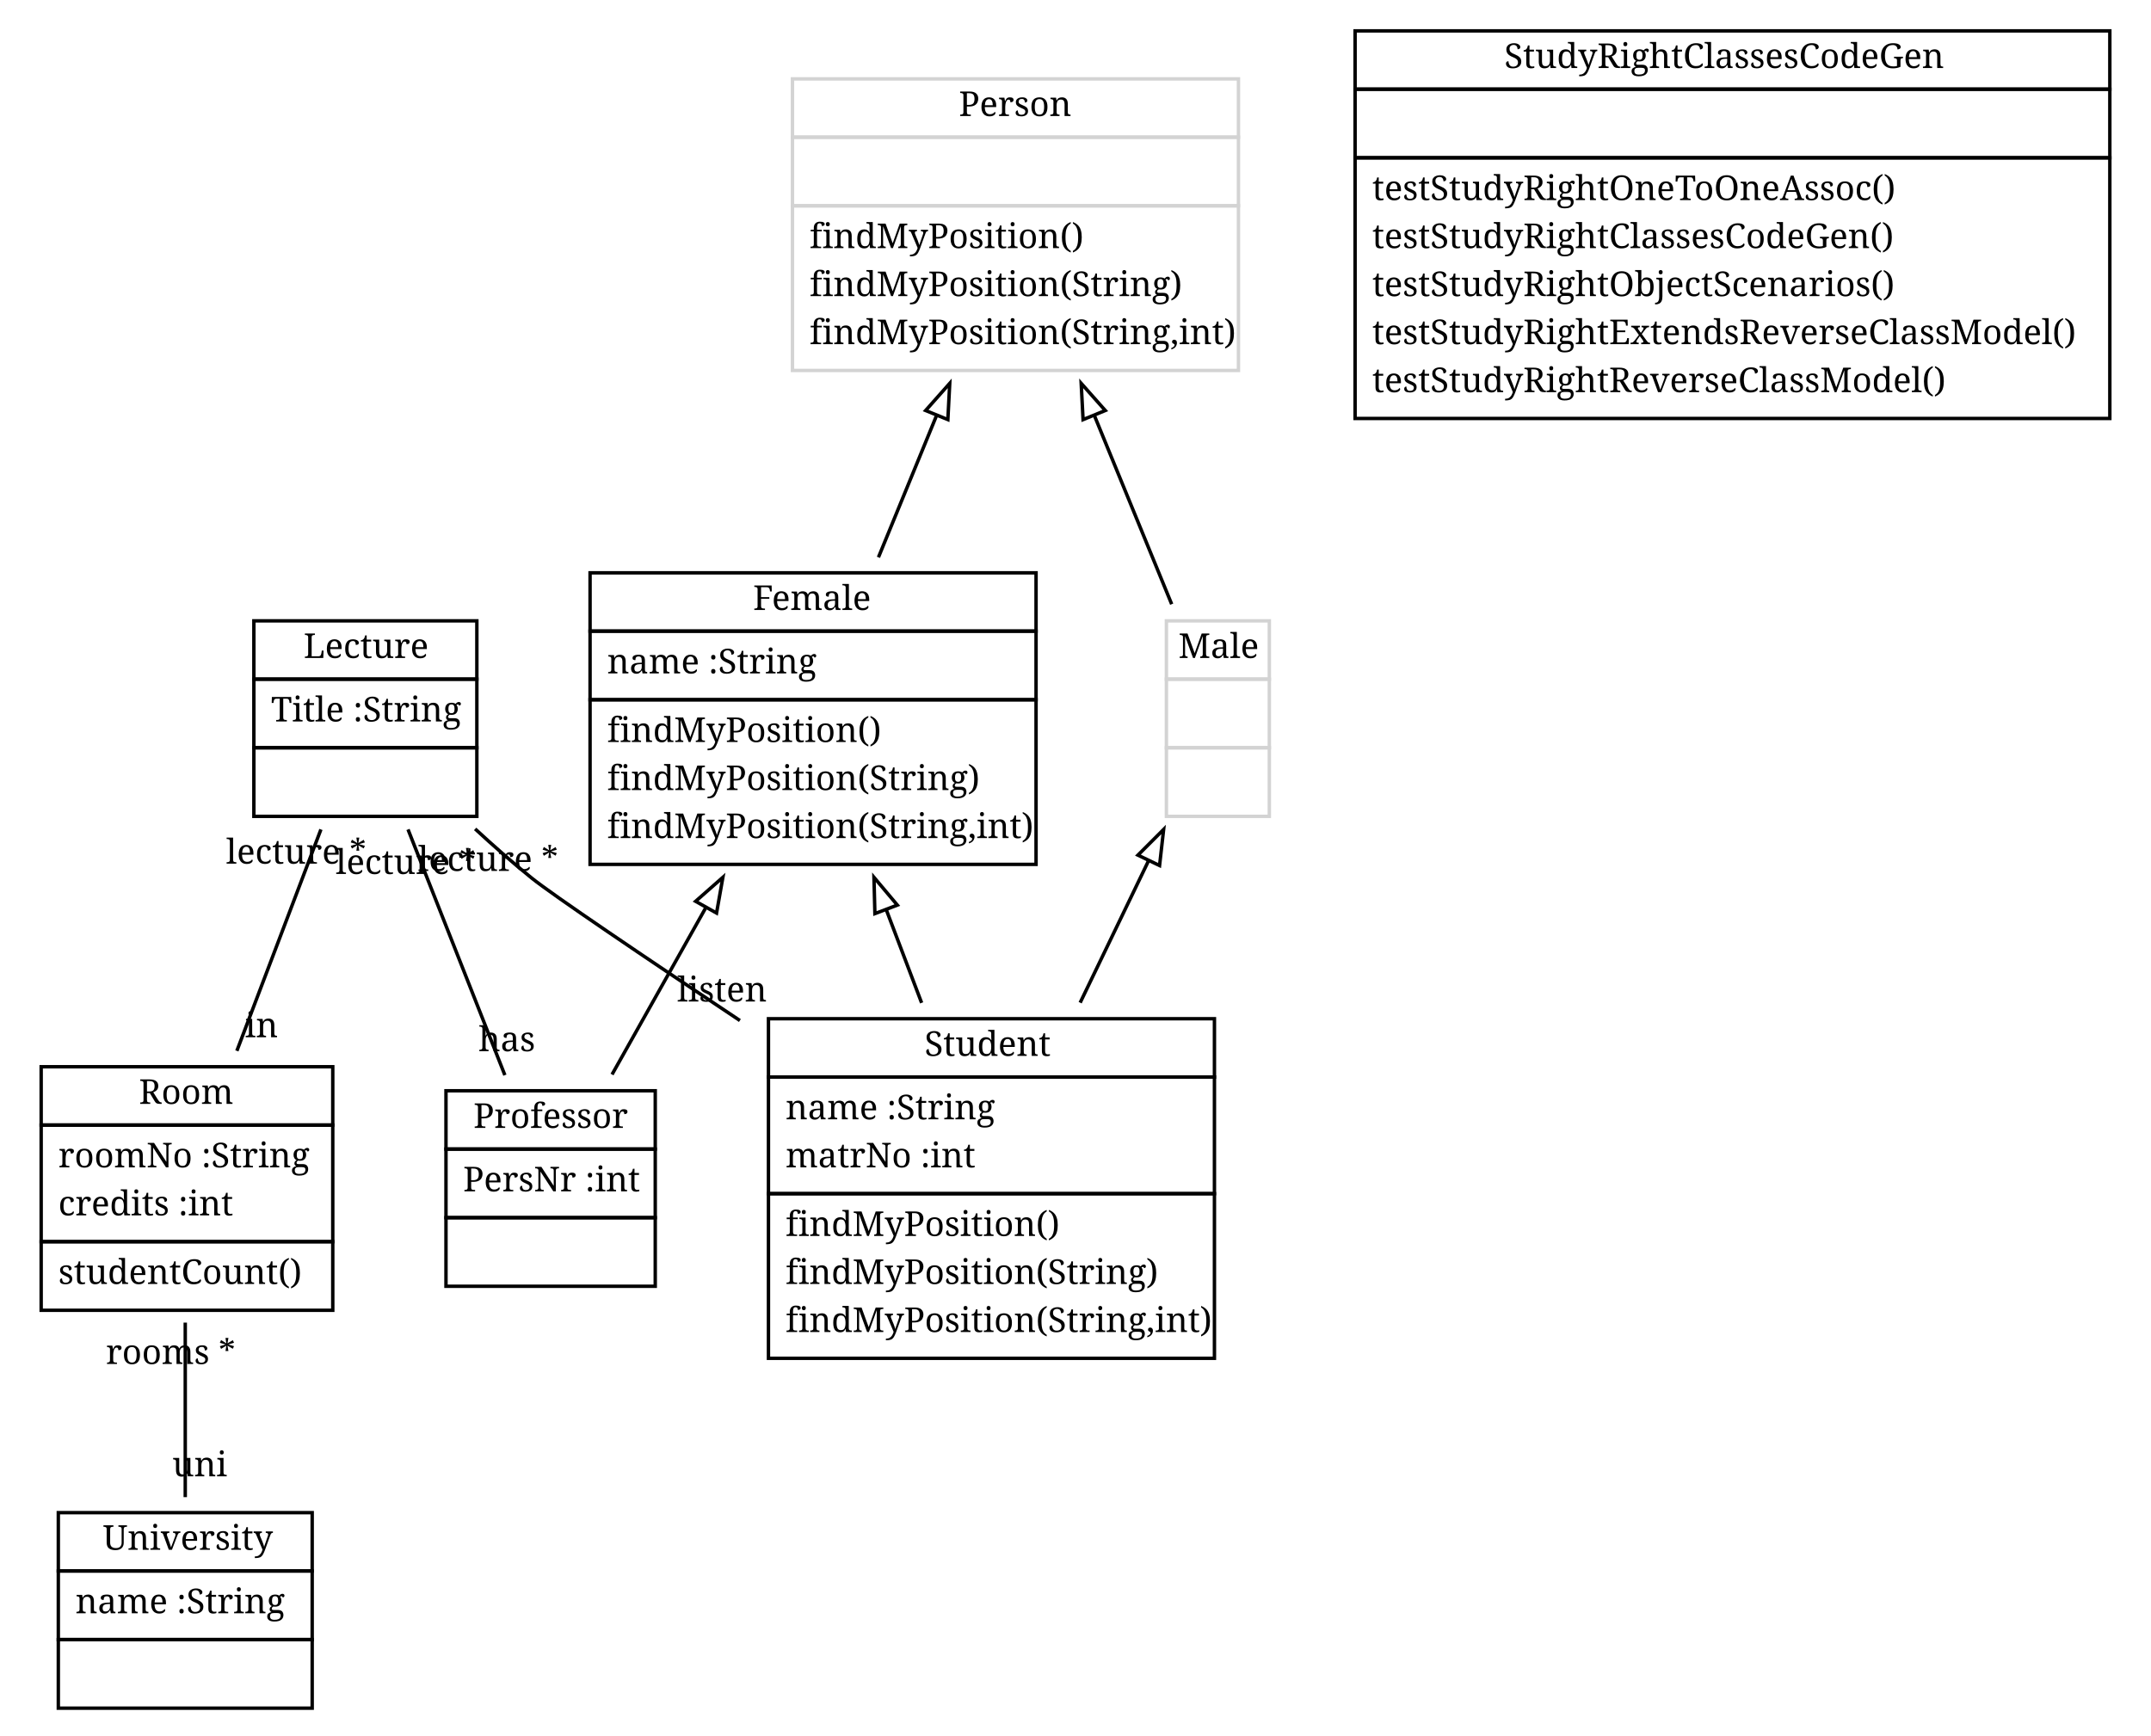
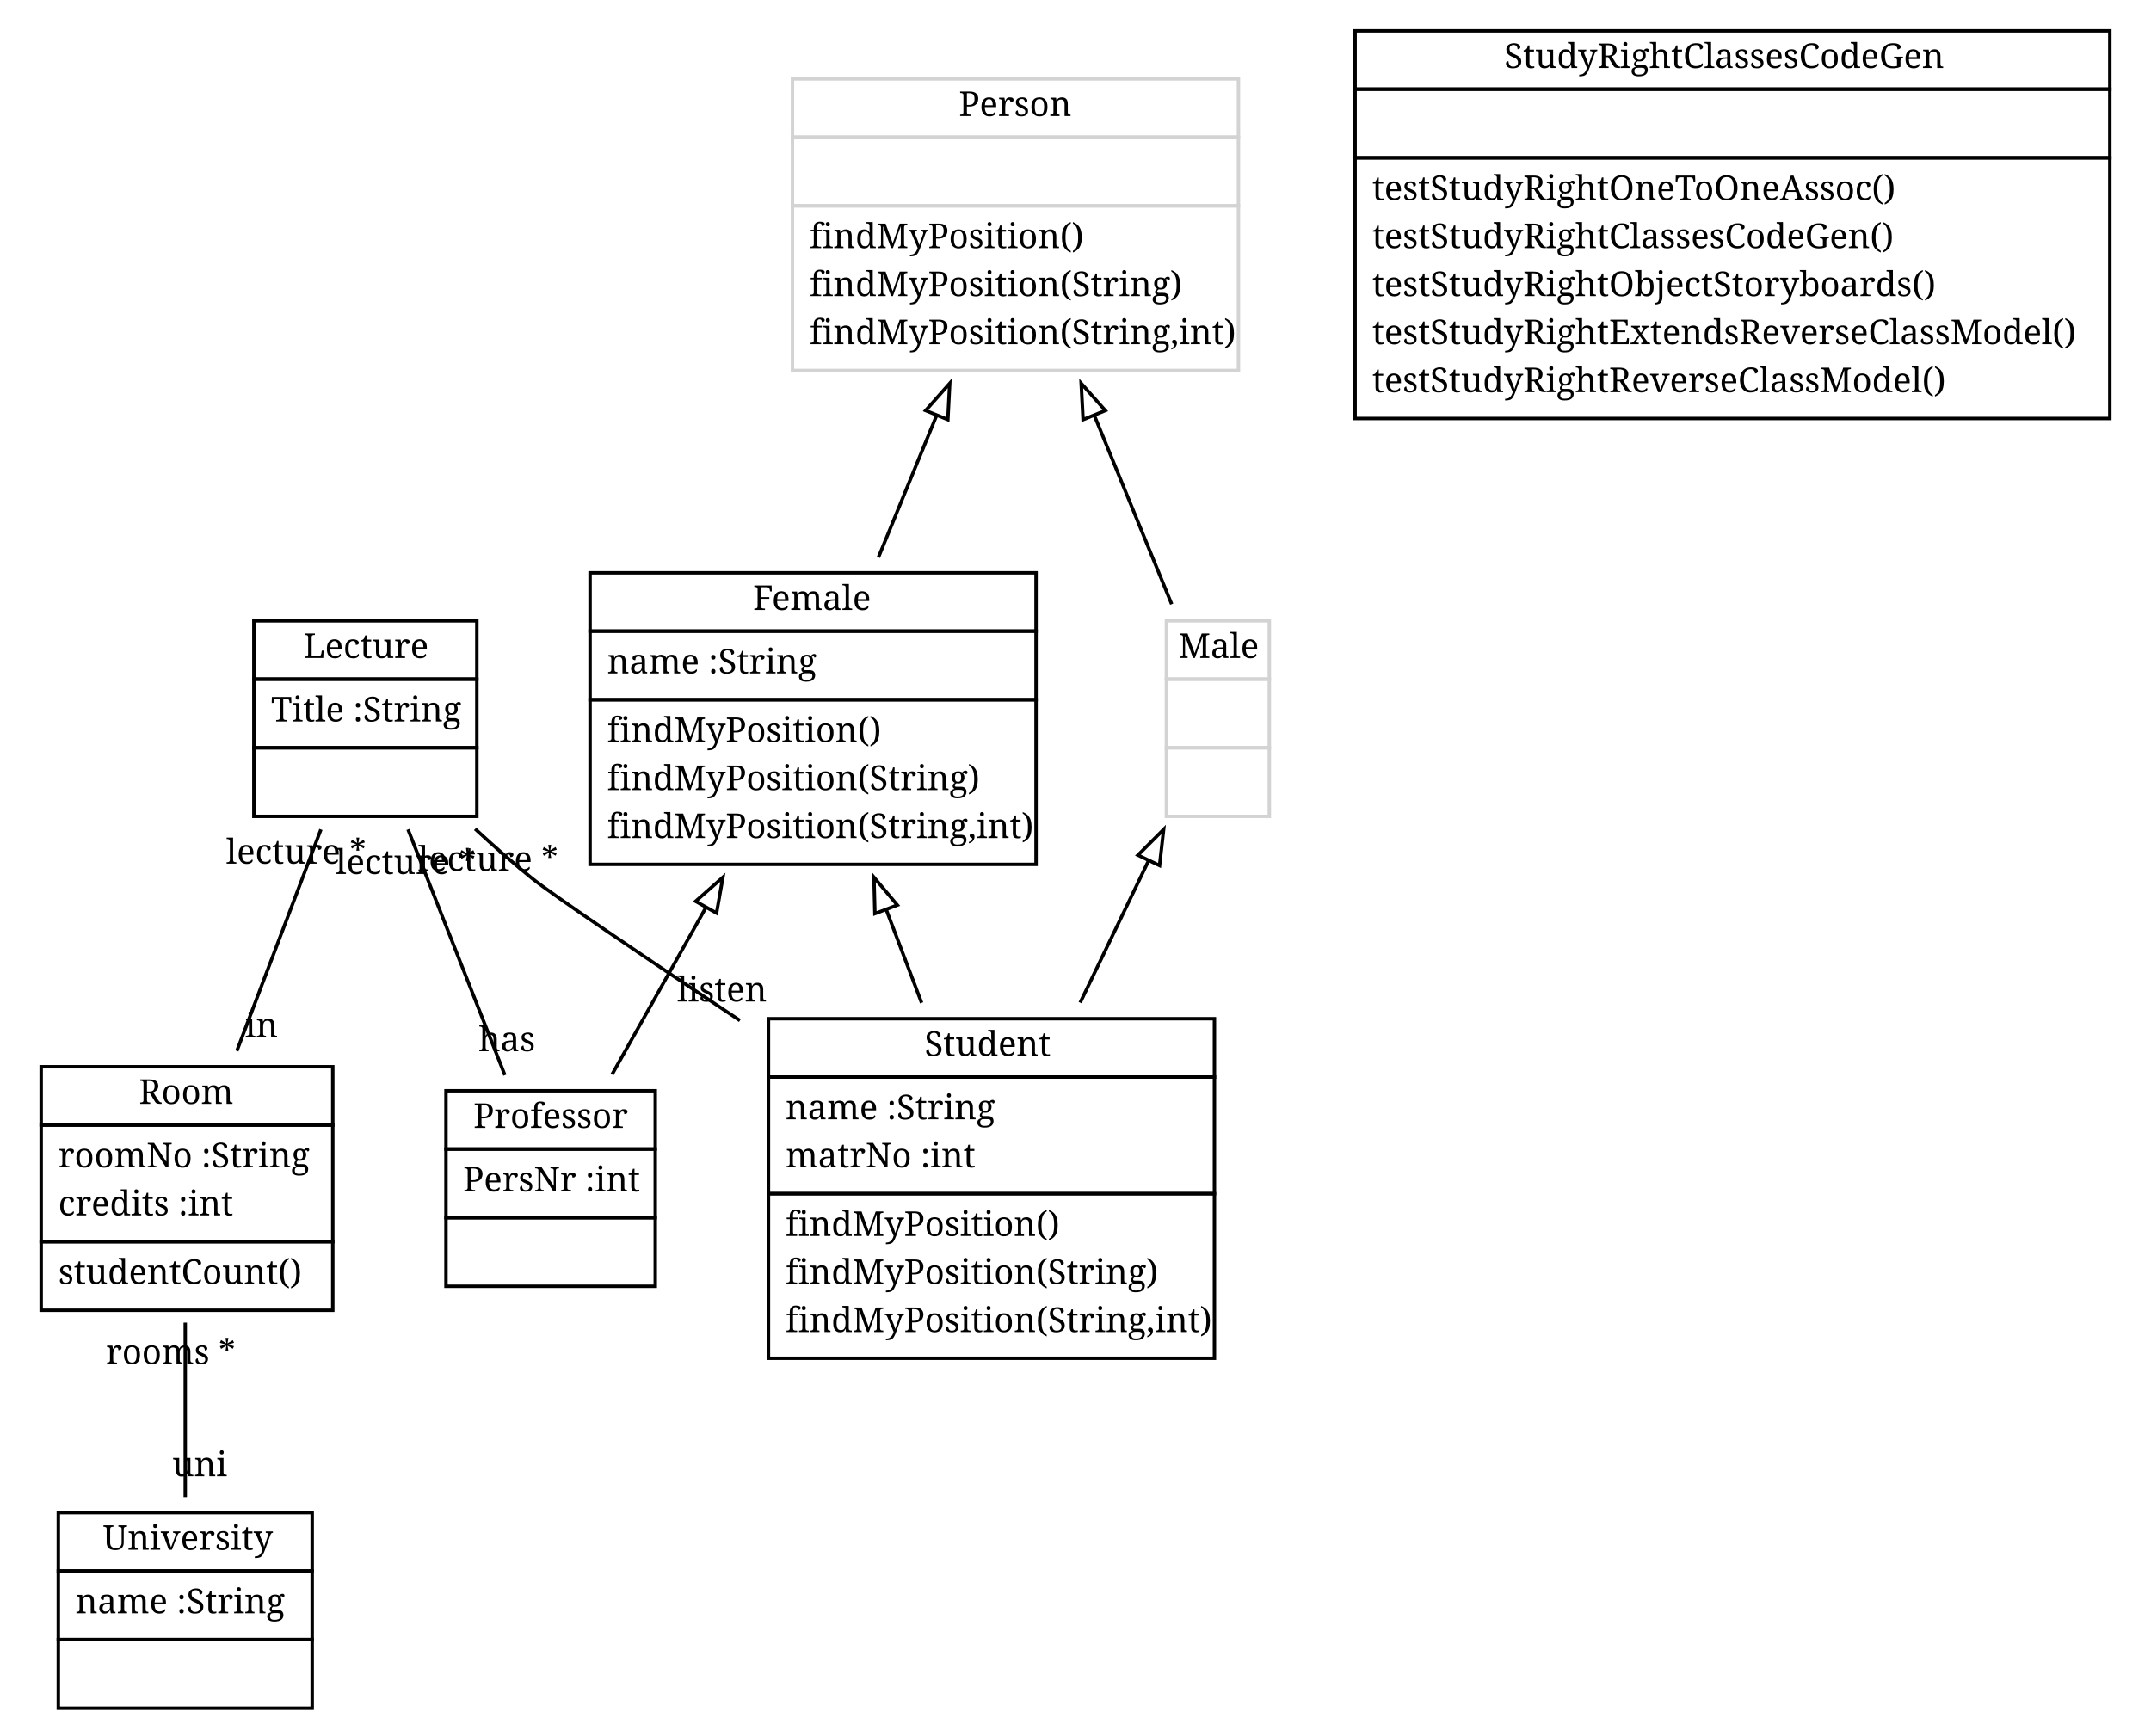
<svg xmlns="http://www.w3.org/2000/svg" xmlns:xlink="http://www.w3.org/1999/xlink" width="627pt" height="506pt" viewBox="0.00 0.00 627.00 506.00">
  <g id="graph1" class="graph" transform="scale(1 1) rotate(0) translate(4 502)">
    <polygon fill="white" stroke="white" points="-4,5 -4,-502 624,-502 624,5 -4,5" />
    <g id="node1" class="node">
      <a xlink:href="../examples/org/sdmlib/examples/studyrightextends/Lecture.java" xlink:title="&lt;TABLE&gt;">
        <polygon fill="none" stroke="black" points="70,-304 70,-321 135,-321 135,-304 70,-304" />
        <text text-anchor="start" x="84.5" y="-310.167" font-family="Times Roman,serif" font-size="10.00">Lecture</text>
      </a>
      <polygon fill="none" stroke="black" points="70,-284 70,-304 135,-304 135,-284 70,-284" />
      <text text-anchor="start" x="75" y="-291.667" font-family="Times Roman,serif" font-size="10.00">Title :String</text>
      <polygon fill="none" stroke="black" points="70,-264 70,-284 135,-284 135,-264 70,-264" />
      <text text-anchor="start" x="100.5" y="-271.667" font-family="Times Roman,serif" font-size="10.00"> </text>
    </g>
    <g id="node3" class="node">
      <a xlink:href="../examples/org/sdmlib/examples/studyrightextends/Room.java" xlink:title="&lt;TABLE&gt;">
        <polygon fill="none" stroke="black" points="8,-174 8,-191 93,-191 93,-174 8,-174" />
        <text text-anchor="start" x="36.5" y="-180.167" font-family="Times Roman,serif" font-size="10.00">Room</text>
      </a>
      <polygon fill="none" stroke="black" points="8,-140 8,-174 93,-174 93,-140 8,-140" />
      <text text-anchor="start" x="13" y="-161.667" font-family="Times Roman,serif" font-size="10.00">roomNo :String</text>
      <text text-anchor="start" x="13" y="-147.667" font-family="Times Roman,serif" font-size="10.00">credits :int</text>
      <polygon fill="none" stroke="black" points="8,-120 8,-140 93,-140 93,-120 8,-120" />
      <text text-anchor="start" x="13" y="-127.667" font-family="Times Roman,serif" font-size="10.00">studentCount()</text>
    </g>
    <g id="edge12" class="edge">
      <path fill="none" stroke="black" d="M89.545,-260.185C82.183,-240.791 72.812,-216.101 65.04,-195.625" />
      <text text-anchor="middle" x="72.207" y="-199.599" font-family="Times Roman,serif" font-size="10.00">in</text>
      <text text-anchor="middle" x="82.377" y="-250.212" font-family="Times Roman,serif" font-size="10.00">lecture *</text>
    </g>
    <g id="node8" class="node">
      <a xlink:href="../examples/org/sdmlib/examples/studyrightextends/Professor.java" xlink:title="&lt;TABLE&gt;">
        <polygon fill="none" stroke="black" points="126,-167 126,-184 187,-184 187,-167 126,-167" />
        <text text-anchor="start" x="134" y="-173.167" font-family="Times Roman,serif" font-size="10.00">Professor</text>
      </a>
      <polygon fill="none" stroke="black" points="126,-147 126,-167 187,-167 187,-147 126,-147" />
      <text text-anchor="start" x="131" y="-154.667" font-family="Times Roman,serif" font-size="10.00">PersNr :int</text>
      <polygon fill="none" stroke="black" points="126,-127 126,-147 187,-147 187,-127 126,-127" />
      <text text-anchor="start" x="154.5" y="-134.667" font-family="Times Roman,serif" font-size="10.00"> </text>
    </g>
    <g id="edge16" class="edge">
      <path fill="none" stroke="black" d="M114.934,-260.185C123.484,-238.495 134.643,-210.182 143.171,-188.547" />
      <text text-anchor="middle" x="143.78" y="-195.529" font-family="Times Roman,serif" font-size="10.00">has</text>
      <text text-anchor="middle" x="114.326" y="-247.204" font-family="Times Roman,serif" font-size="10.00">lecture *</text>
    </g>
    <g id="node9" class="node">
      <a xlink:href="../examples/org/sdmlib/examples/studyrightextends/Student.java" xlink:title="&lt;TABLE&gt;">
        <polygon fill="none" stroke="black" points="220,-188 220,-205 350,-205 350,-188 220,-188" />
        <text text-anchor="start" x="265.5" y="-194.167" font-family="Times Roman,serif" font-size="10.00">Student</text>
      </a>
      <polygon fill="none" stroke="black" points="220,-154 220,-188 350,-188 350,-154 220,-154" />
      <text text-anchor="start" x="225" y="-175.667" font-family="Times Roman,serif" font-size="10.00">name :String</text>
      <text text-anchor="start" x="225" y="-161.667" font-family="Times Roman,serif" font-size="10.00">matrNo :int</text>
      <polygon fill="none" stroke="black" points="220,-106 220,-154 350,-154 350,-106 220,-106" />
      <text text-anchor="start" x="225" y="-141.667" font-family="Times Roman,serif" font-size="10.00">findMyPosition()</text>
      <text text-anchor="start" x="225" y="-127.667" font-family="Times Roman,serif" font-size="10.00">findMyPosition(String)</text>
      <text text-anchor="start" x="225" y="-113.667" font-family="Times Roman,serif" font-size="10.00">findMyPosition(String,int)</text>
    </g>
    <g id="edge18" class="edge">
      <path fill="none" stroke="black" d="M134.5,-260.336C139.874,-255.375 145.492,-250.436 151,-246 157.139,-241.056 183.76,-223.077 211.676,-204.474" />
      <text text-anchor="middle" x="206.483" y="-210.02" font-family="Times Roman,serif" font-size="10.00">listen</text>
      <text text-anchor="middle" x="138.315" y="-248.093" font-family="Times Roman,serif" font-size="10.00">lecture *</text>
    </g>
    <g id="node2" class="node">
      <a xlink:href="../examples/org/sdmlib/examples/studyrightextends/Person.java" xlink:title="&lt;TABLE&gt;">
        <polygon fill="none" stroke="lightgrey" points="227,-462 227,-479 357,-479 357,-462 227,-462" />
        <text text-anchor="start" x="275.5" y="-468.167" font-family="Times Roman,serif" font-size="10.00">Person</text>
      </a>
      <polygon fill="none" stroke="lightgrey" points="227,-442 227,-462 357,-462 357,-442 227,-442" />
      <text text-anchor="start" x="290" y="-449.667" font-family="Times Roman,serif" font-size="10.00"> </text>
      <polygon fill="none" stroke="lightgrey" points="227,-394 227,-442 357,-442 357,-394 227,-394" />
      <text text-anchor="start" x="232" y="-429.667" font-family="Times Roman,serif" font-size="10.00">findMyPosition()</text>
      <text text-anchor="start" x="232" y="-415.667" font-family="Times Roman,serif" font-size="10.00">findMyPosition(String)</text>
      <text text-anchor="start" x="232" y="-401.667" font-family="Times Roman,serif" font-size="10.00">findMyPosition(String,int)</text>
    </g>
    <g id="node6" class="node">
      <a xlink:href="../examples/org/sdmlib/examples/studyrightextends/Female.java" xlink:title="&lt;TABLE&gt;">
        <polygon fill="none" stroke="black" points="168,-318 168,-335 298,-335 298,-318 168,-318" />
        <text text-anchor="start" x="215.5" y="-324.167" font-family="Times Roman,serif" font-size="10.00">Female</text>
      </a>
      <polygon fill="none" stroke="black" points="168,-298 168,-318 298,-318 298,-298 168,-298" />
      <text text-anchor="start" x="173" y="-305.667" font-family="Times Roman,serif" font-size="10.00">name :String</text>
      <polygon fill="none" stroke="black" points="168,-250 168,-298 298,-298 298,-250 168,-250" />
      <text text-anchor="start" x="173" y="-285.667" font-family="Times Roman,serif" font-size="10.00">findMyPosition()</text>
      <text text-anchor="start" x="173" y="-271.667" font-family="Times Roman,serif" font-size="10.00">findMyPosition(String)</text>
      <text text-anchor="start" x="173" y="-257.667" font-family="Times Roman,serif" font-size="10.00">findMyPosition(String,int)</text>
    </g>
    <g id="edge6" class="edge">
      <path fill="none" stroke="black" d="M269.023,-380.919C263.41,-367.221 257.466,-352.714 252.059,-339.518" />
      <polygon fill="none" stroke="black" points="265.814,-382.321 272.844,-390.247 272.292,-379.667 265.814,-382.321" />
    </g>
    <g id="node7" class="node">
      <a xlink:href="../examples/org/sdmlib/examples/studyrightextends/Male.java" xlink:title="&lt;TABLE&gt;">
        <polygon fill="none" stroke="lightgrey" points="336,-304 336,-321 366,-321 366,-304 336,-304" />
        <text text-anchor="start" x="339.5" y="-310.167" font-family="Times Roman,serif" font-size="10.00">Male</text>
      </a>
      <polygon fill="none" stroke="lightgrey" points="336,-284 336,-304 366,-304 366,-284 336,-284" />
      <text text-anchor="start" x="349" y="-291.667" font-family="Times Roman,serif" font-size="10.00"> </text>
      <polygon fill="none" stroke="lightgrey" points="336,-264 336,-284 366,-284 366,-264 336,-264" />
      <text text-anchor="start" x="349" y="-271.667" font-family="Times Roman,serif" font-size="10.00"> </text>
    </g>
    <g id="edge8" class="edge">
      <path fill="none" stroke="black" d="M314.964,-380.951C322.604,-362.306 330.859,-342.158 337.538,-325.856" />
      <polygon fill="none" stroke="black" points="311.708,-379.667 311.156,-390.247 318.186,-382.321 311.708,-379.667" />
    </g>
    <g id="node4" class="node">
      <a xlink:href="../examples/org/sdmlib/examples/studyrightextends/University.java" xlink:title="&lt;TABLE&gt;">
        <polygon fill="none" stroke="black" points="13,-44 13,-61 87,-61 87,-44 13,-44" />
        <text text-anchor="start" x="26" y="-50.167" font-family="Times Roman,serif" font-size="10.00">University</text>
      </a>
      <polygon fill="none" stroke="black" points="13,-24 13,-44 87,-44 87,-24 13,-24" />
      <text text-anchor="start" x="18" y="-31.667" font-family="Times Roman,serif" font-size="10.00">name :String</text>
      <polygon fill="none" stroke="black" points="13,-4 13,-24 87,-24 87,-4 13,-4" />
      <text text-anchor="start" x="48" y="-11.667" font-family="Times Roman,serif" font-size="10.00"> </text>
    </g>
    <g id="edge14" class="edge">
      <path fill="none" stroke="black" d="M50,-116.405C50,-99.972 50,-81.138 50,-65.531" />
      <text text-anchor="middle" x="54.226" y="-71.594" font-family="Times Roman,serif" font-size="10.00">uni</text>
      <text text-anchor="middle" x="45.774" y="-104.342" font-family="Times Roman,serif" font-size="10.00">rooms *</text>
    </g>
    <g id="node5" class="node">
      <a xlink:href="../examples/org/sdmlib/examples/studyright/StudyRightClassesCodeGen.java" xlink:title="&lt;TABLE&gt;">
        <polygon fill="none" stroke="black" points="391,-476 391,-493 611,-493 611,-476 391,-476" />
        <text text-anchor="start" x="434.5" y="-482.167" font-family="Times Roman,serif" font-size="10.00">StudyRightClassesCodeGen</text>
      </a>
      <polygon fill="none" stroke="black" points="391,-456 391,-476 611,-476 611,-456 391,-456" />
      <text text-anchor="start" x="499" y="-463.667" font-family="Times Roman,serif" font-size="10.00"> </text>
      <polygon fill="none" stroke="black" points="391,-380 391,-456 611,-456 611,-380 391,-380" />
      <text text-anchor="start" x="396" y="-443.667" font-family="Times Roman,serif" font-size="10.00">testStudyRightOneToOneAssoc()</text>
      <text text-anchor="start" x="396" y="-429.667" font-family="Times Roman,serif" font-size="10.00">testStudyRightClassesCodeGen()</text>
-       <text text-anchor="start" x="396" y="-415.667" font-family="Times Roman,serif" font-size="10.00">testStudyRightObjectScenarios()</text>
+       <text text-anchor="start" x="396" y="-415.667" font-family="Times Roman,serif" font-size="10.00">testStudyRightObjectStoryboards()</text>
      <text text-anchor="start" x="396" y="-401.667" font-family="Times Roman,serif" font-size="10.00">testStudyRightExtendsReverseClassModel()</text>
      <text text-anchor="start" x="396" y="-387.667" font-family="Times Roman,serif" font-size="10.00">testStudyRightReverseClassModel()</text>
    </g>
    <g id="edge2" class="edge">
      <path fill="none" stroke="black" d="M201.646,-237.214C192.388,-220.743 182.559,-203.254 174.402,-188.741" />
      <polygon fill="none" stroke="black" points="198.766,-239.233 206.716,-246.236 204.868,-235.803 198.766,-239.233" />
    </g>
    <g id="edge4" class="edge">
      <path fill="none" stroke="black" d="M254.379,-236.674C257.774,-227.731 261.276,-218.502 264.646,-209.624" />
      <polygon fill="none" stroke="black" points="251.026,-235.644 250.75,-246.236 257.571,-238.128 251.026,-235.644" />
    </g>
    <g id="edge10" class="edge">
      <path fill="none" stroke="black" d="M330.762,-250.991C324.48,-237.951 317.469,-223.397 310.859,-209.677" />
      <polygon fill="none" stroke="black" points="327.698,-252.695 335.191,-260.185 334.004,-249.657 327.698,-252.695" />
    </g>
  </g>
</svg>
